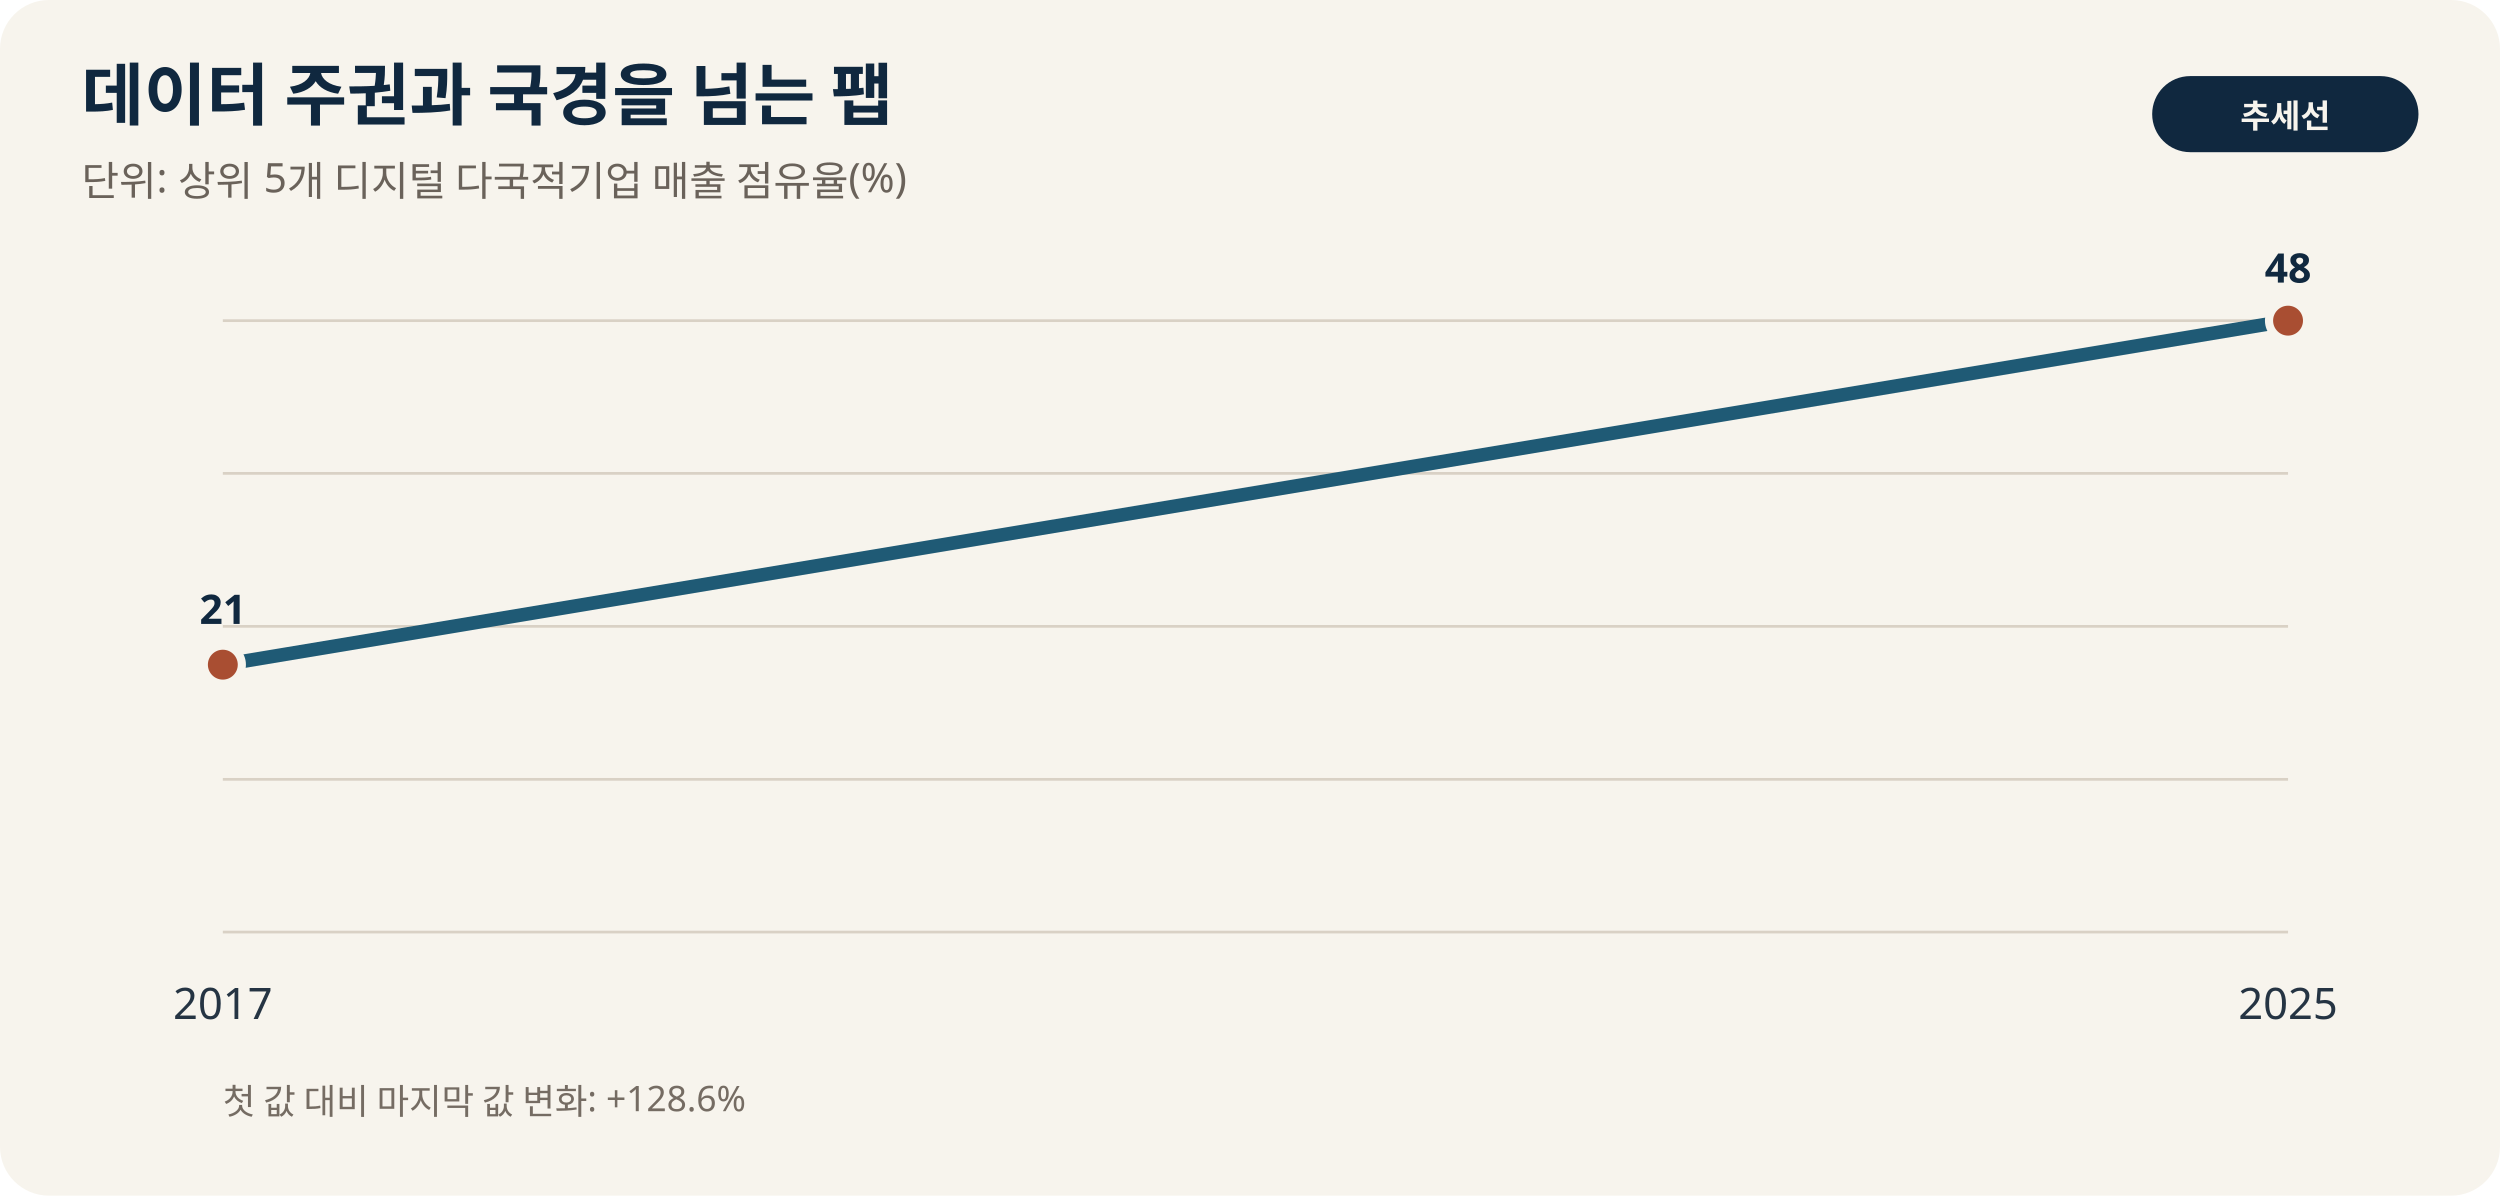
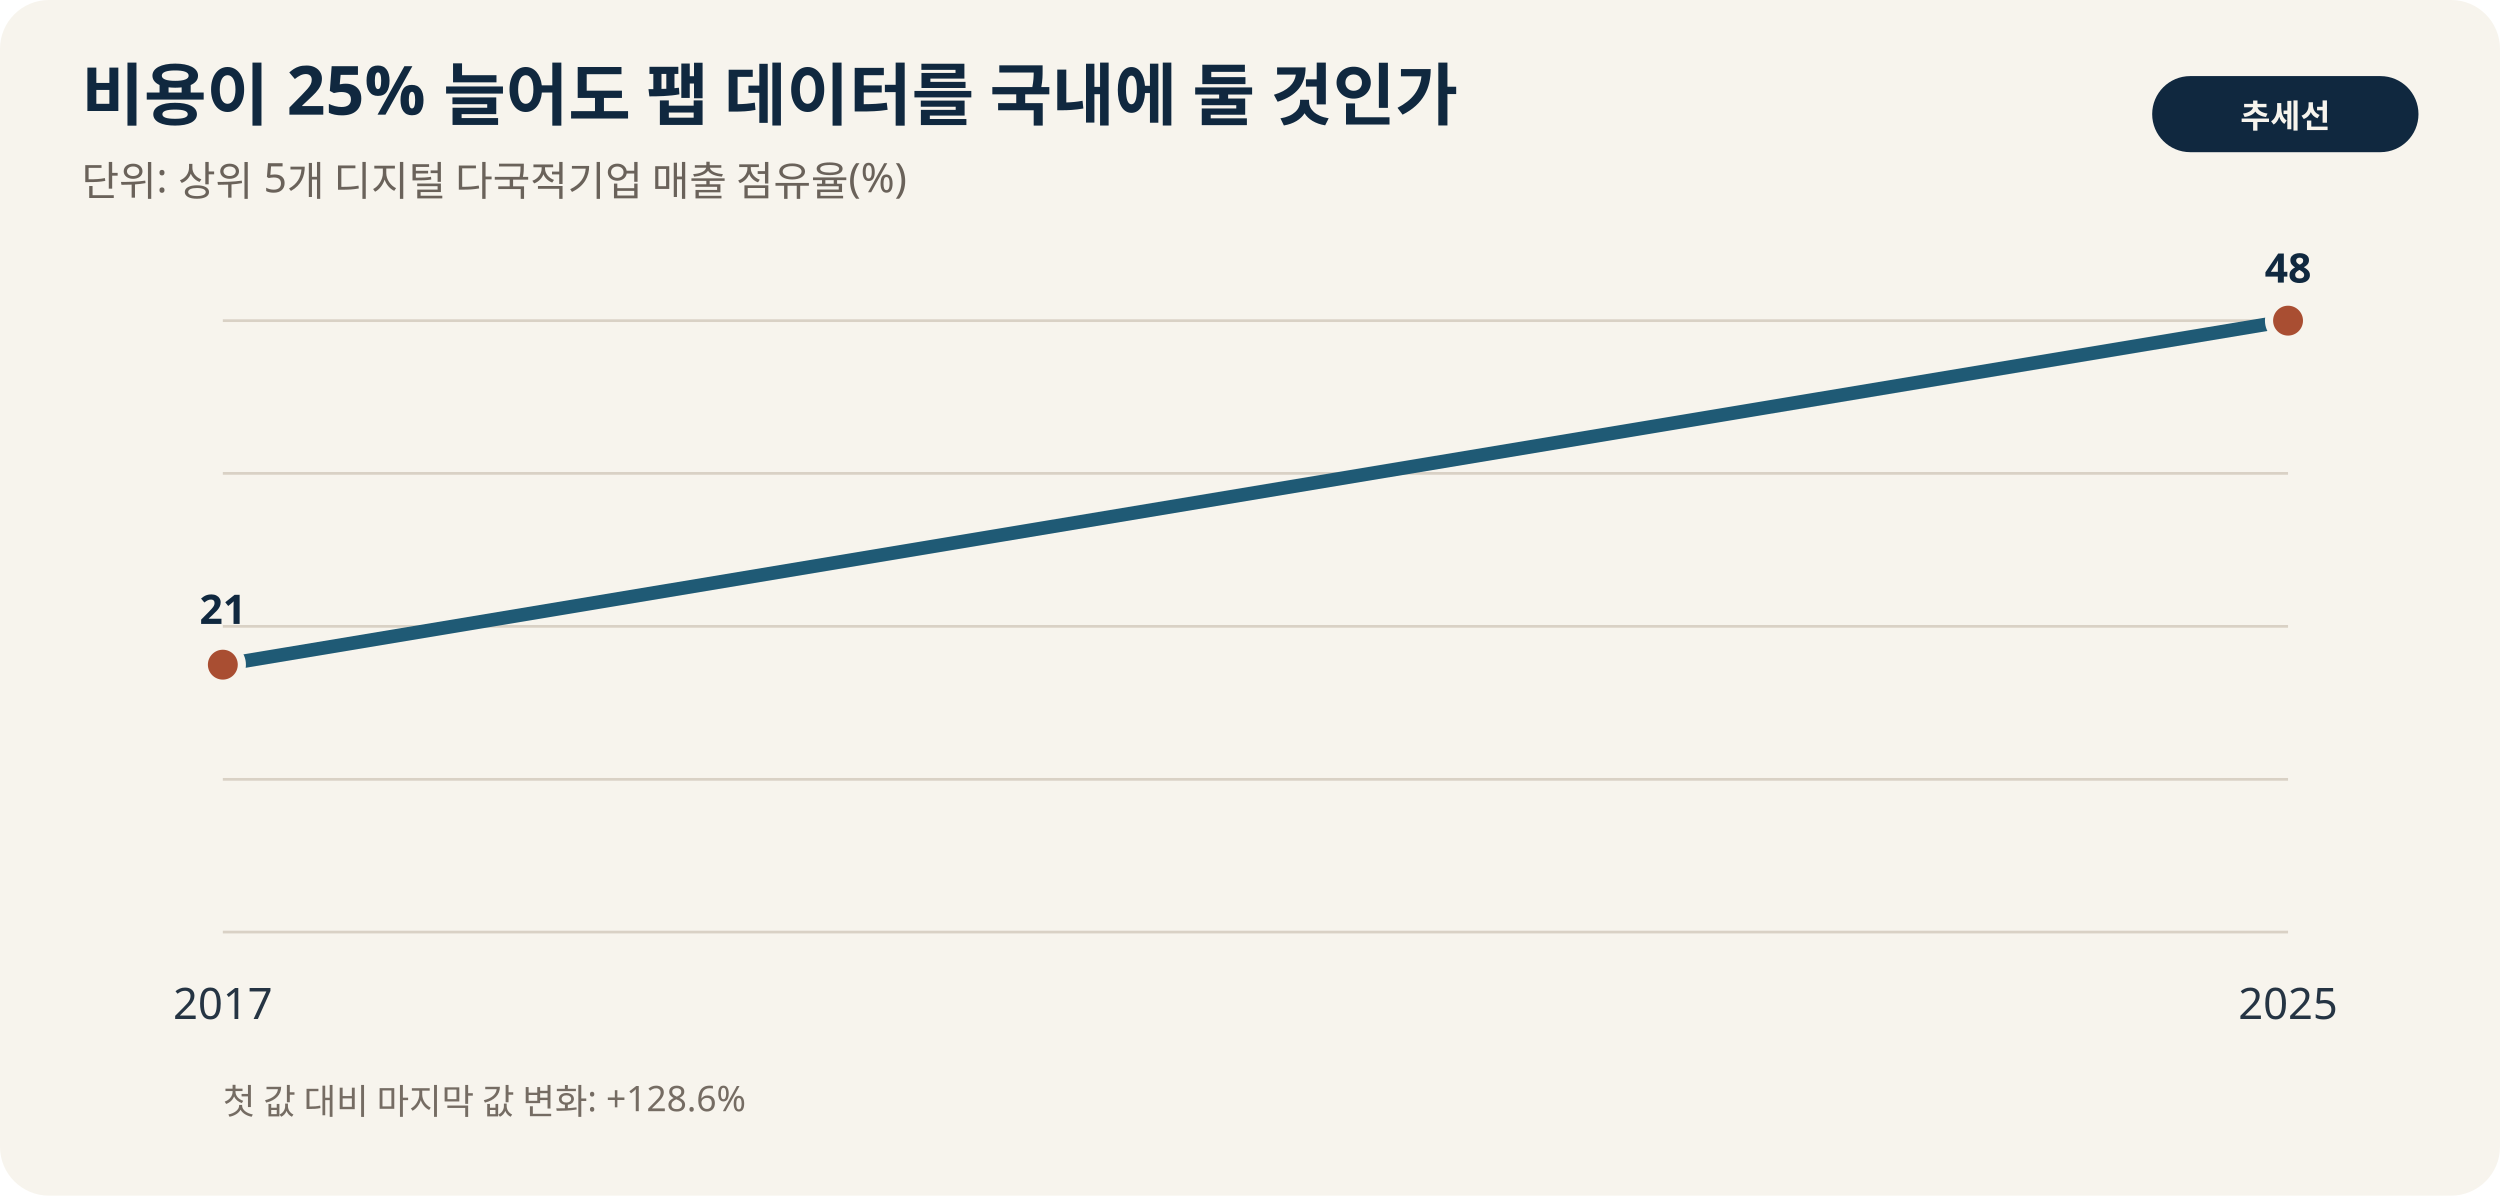
<svg xmlns="http://www.w3.org/2000/svg" viewBox="0 0 920 440" role="img" aria-labelledby="title desc">
  <style>
  .bg{fill:#F7F4ED} .title{font:700 25px "Noto Sans KR",sans-serif;fill:#10283F}
  .unit{font:15px "Noto Sans KR",sans-serif;fill:#6A625A} .label{font:16px "Noto Sans KR",sans-serif;fill:#253443}
  .value{font:700 15px "Noto Sans KR",sans-serif;fill:#10283F} .grid{stroke:#D9D1C5;stroke-width:1}
  .axis{stroke:#768594;stroke-width:1.4} .note{font:13px "Noto Sans KR",sans-serif;fill:#756C63}
</style>
  <rect class="bg" width="100%" height="100%" rx="18" />
-   <text x="30" y="44" class="title">데이터 주권과 국경을 넘는 팹</text>
+   <text x="30" y="44" class="title">비용이 25% 늘어도 팹 데이터를 국내에 둘 것인가</text>
  <text x="30" y="72" class="unit">단위: 상위 5개 디지털 다국적기업 매출 점유율(%)</text>
  <line x1="82" y1="118.0" x2="842" y2="118.0" class="grid" />
  <line x1="82" y1="174.2" x2="842" y2="174.2" class="grid" />
  <line x1="82" y1="230.5" x2="842" y2="230.5" class="grid" />
  <line x1="82" y1="286.8" x2="842" y2="286.8" class="grid" />
  <line x1="82" y1="343.0" x2="842" y2="343.0" class="grid" />
  <polyline points="82.0,244.6 842.0,118.0" fill="none" stroke="#1F5A75" stroke-width="5" stroke-linejoin="round" />
  <circle cx="82.0" cy="244.6" r="7" fill="#A94E32" stroke="#F7F4ED" stroke-width="3" />
  <circle cx="842.0" cy="118.0" r="7" fill="#A94E32" stroke="#F7F4ED" stroke-width="3" />
  <text x="82.0" y="375" text-anchor="middle" class="label">2017</text>
  <text x="82.0" y="229.6" text-anchor="middle" class="value">21</text>
  <text x="842.0" y="375" text-anchor="middle" class="label">2025</text>
  <text x="842.0" y="104.0" text-anchor="middle" class="value">48</text>
  <text x="82" y="410" class="note">첫 값 대비 마지막 값 변화: +128.6%</text>
  <rect x="792" y="28" width="98" height="28" rx="14" fill="#10283F" />
  <text x="841" y="47" text-anchor="middle" style="font:700 12px 'Noto Sans KR',sans-serif;fill:#F7F4ED">추세선</text>
</svg>
